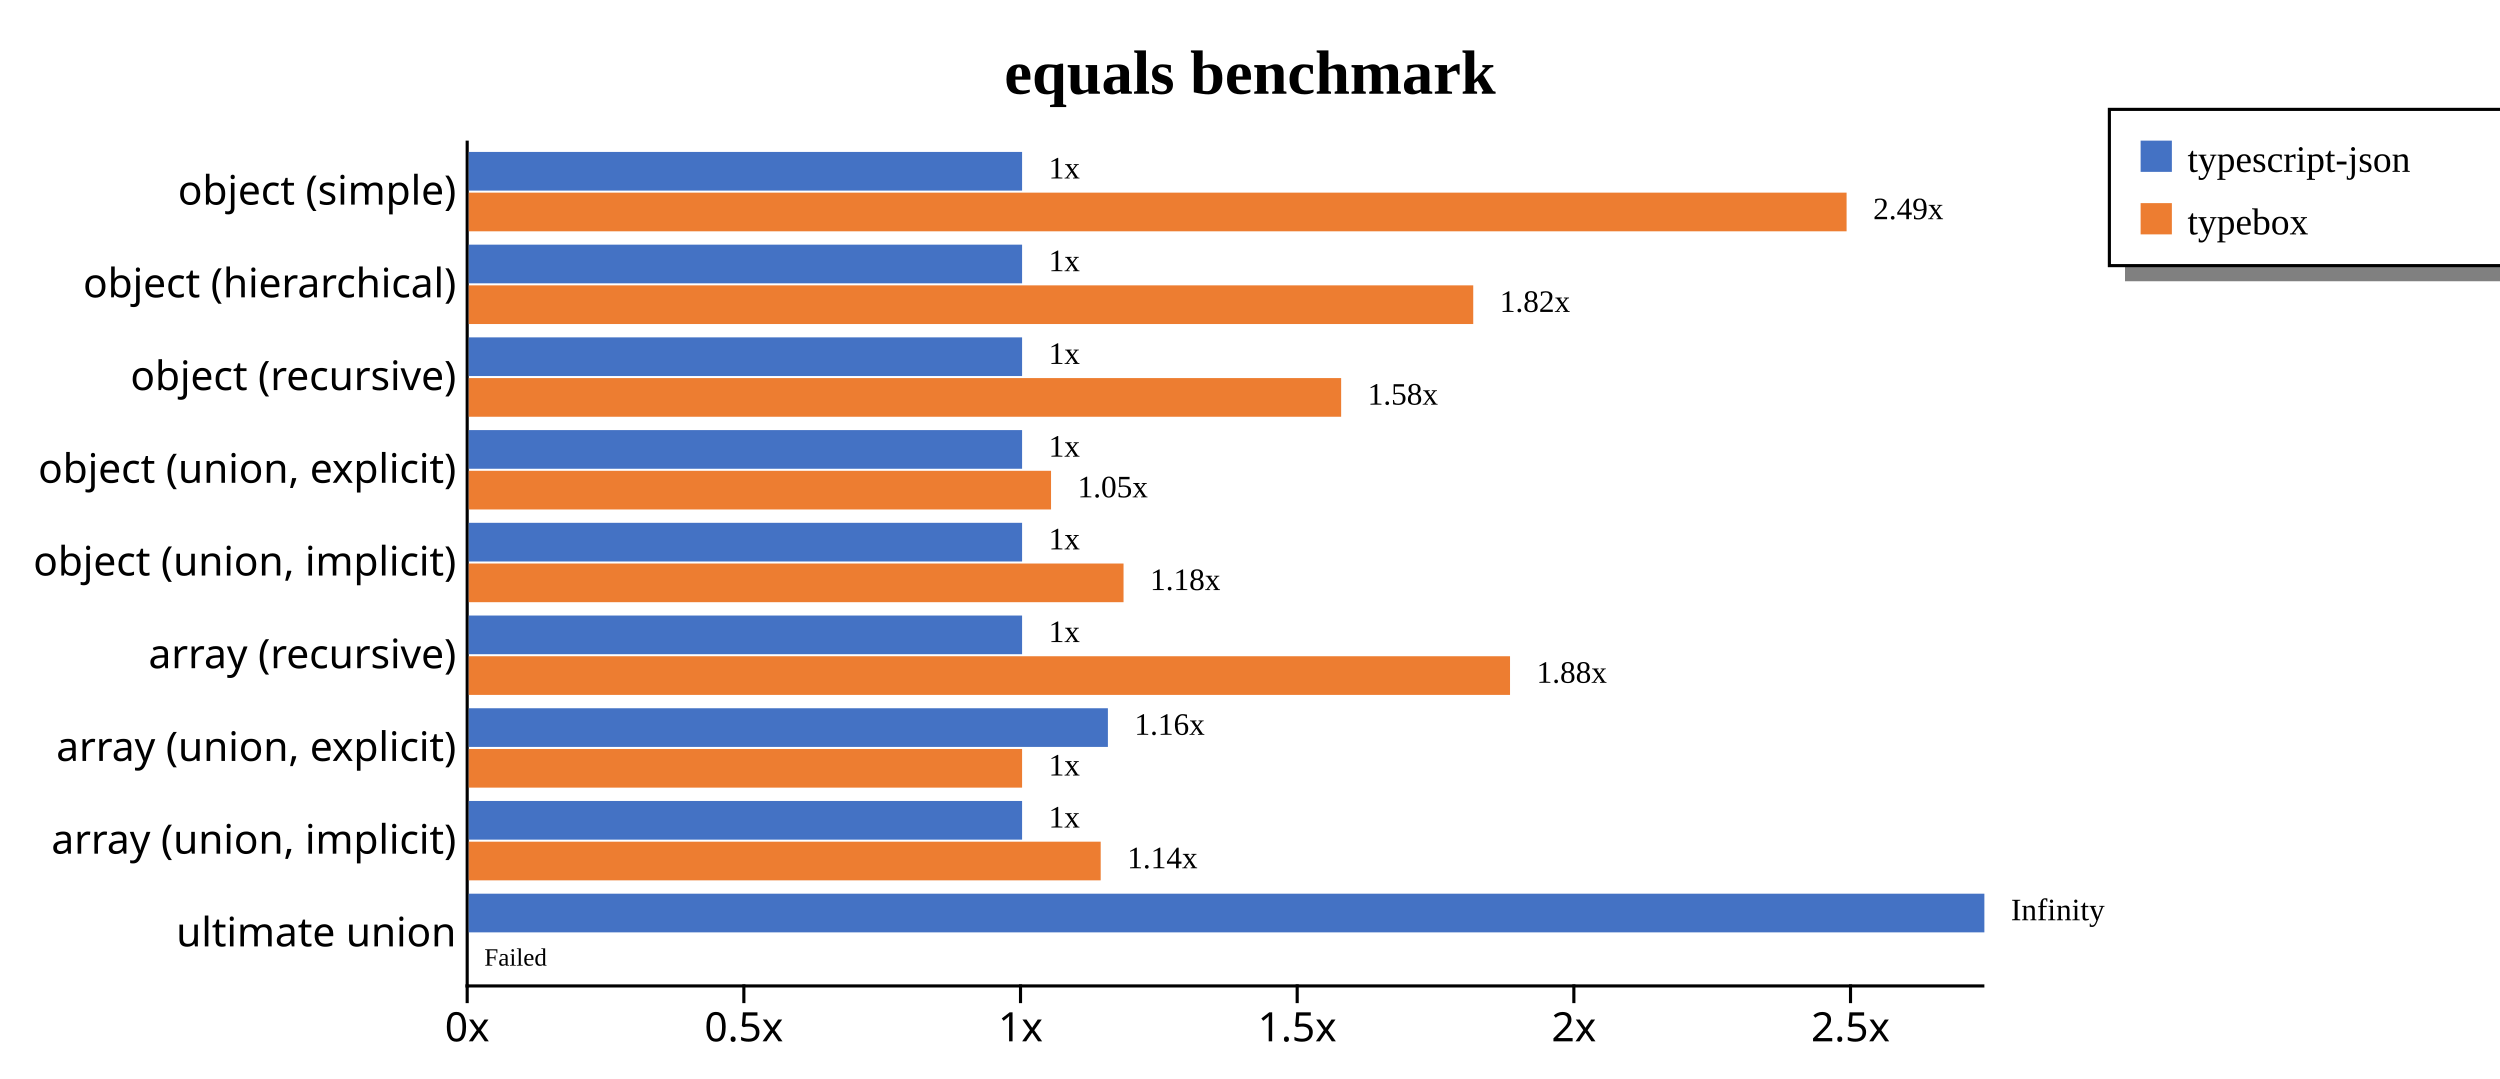
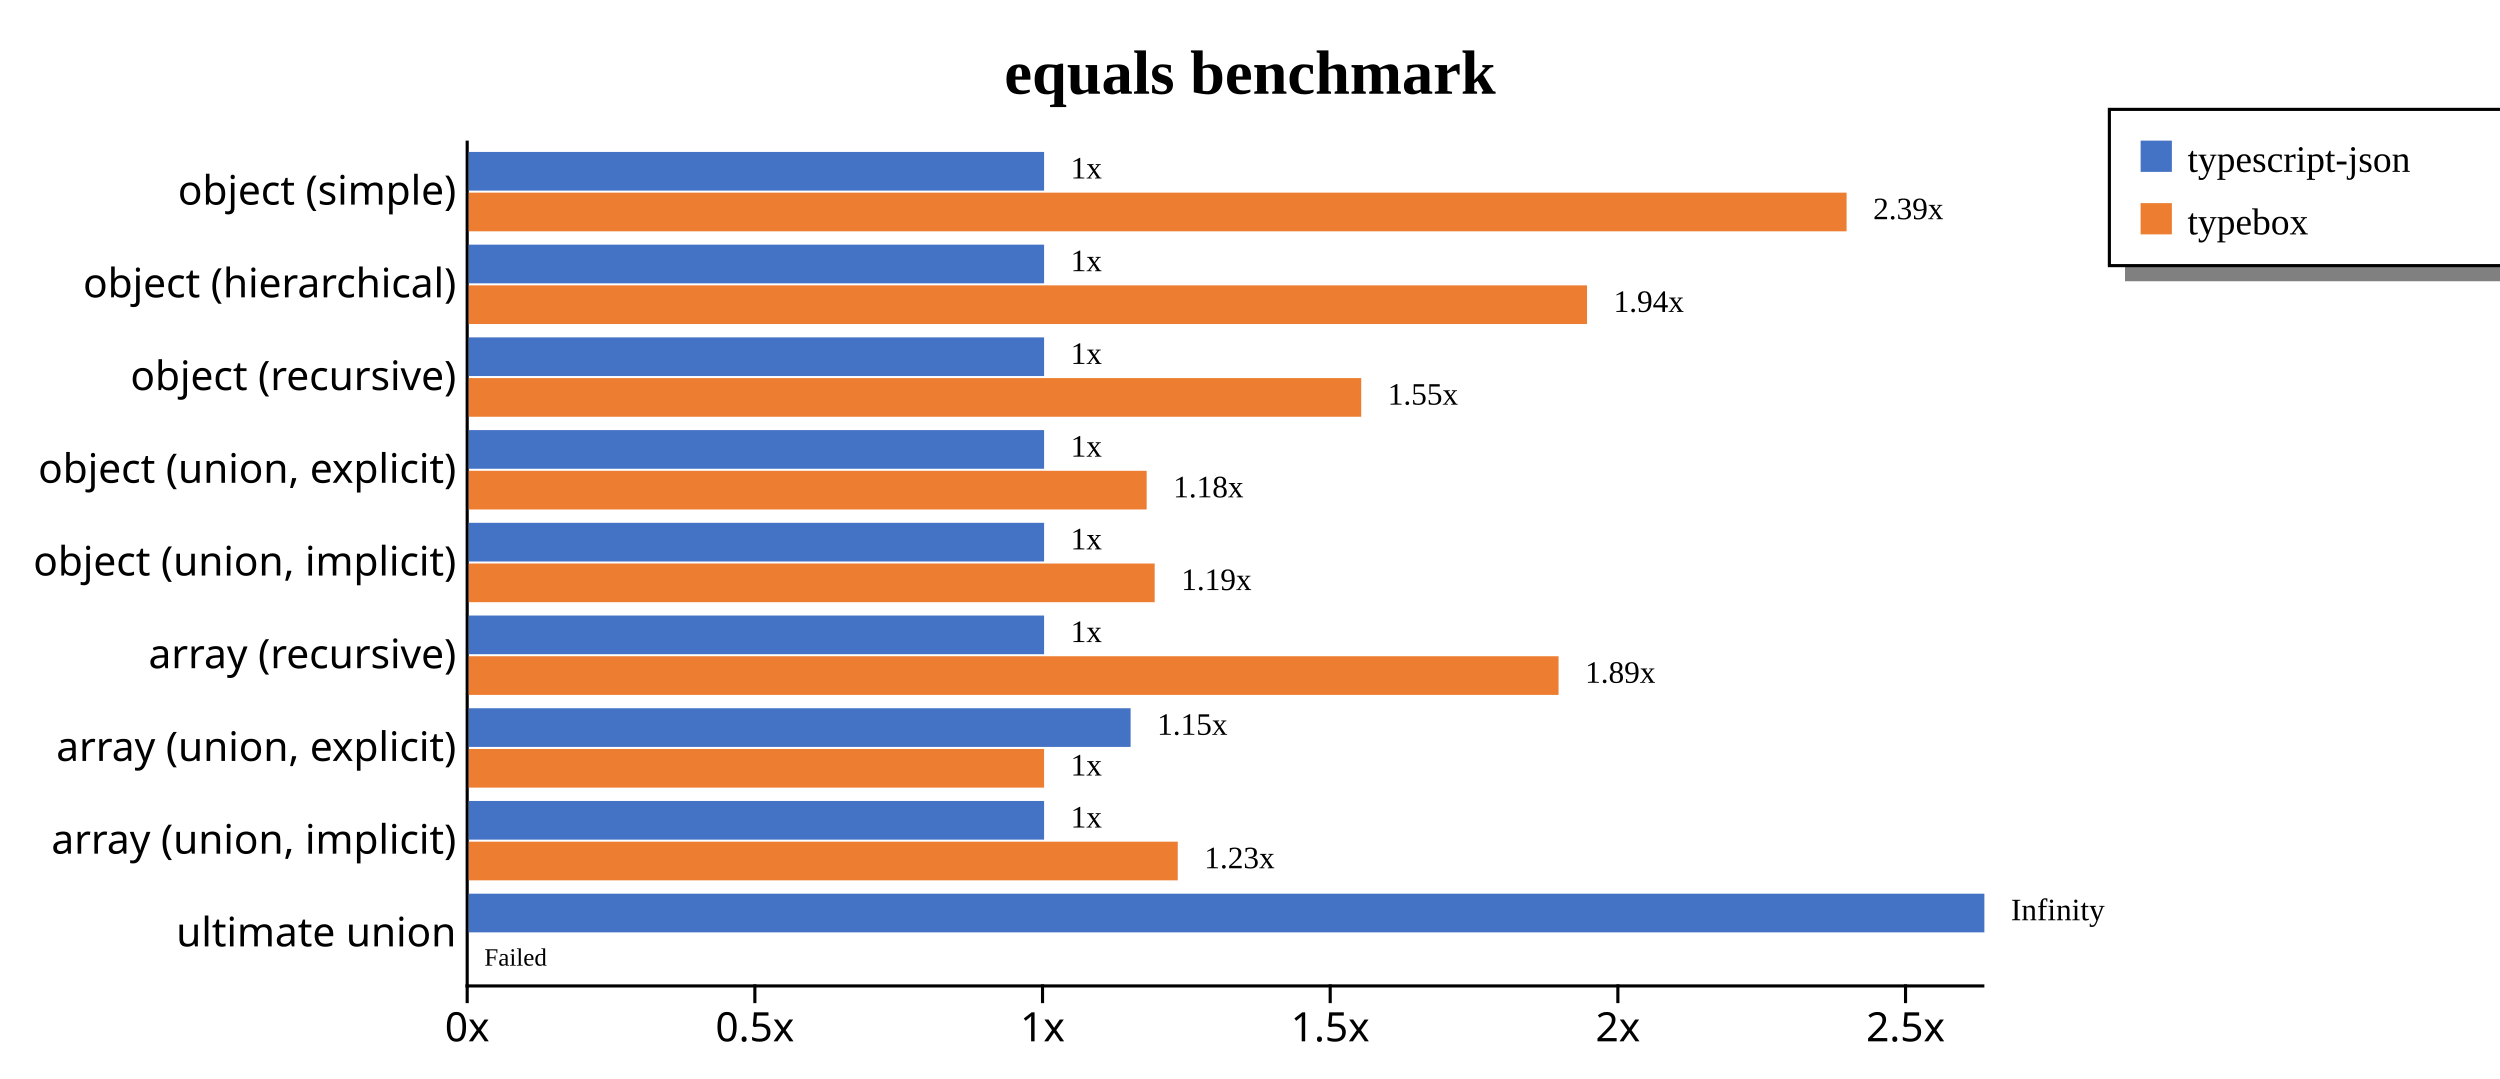
<svg xmlns="http://www.w3.org/2000/svg" width="800" height="345" style="background-color: white;">
  <g class="y axis" transform="translate(149,45)" fill="none" font-size="10" font-family="sans-serif" text-anchor="end" style="font-size: 13px;">
    <path class="domain" stroke="#000" d="M0,0.5H0.5V270.5H0" />
    <g class="tick" opacity="1" transform="translate(0,16.31868)" style="font-size: 13px;">
      <line stroke="#000" x2="0" />
      <text fill="#000" x="-3" dy="0.32em">object (simple)    </text>
    </g>
    <g class="tick" opacity="1" transform="translate(0,45.98901)" style="font-size: 13px;">
      <line stroke="#000" x2="0" />
      <text fill="#000" x="-3" dy="0.32em">object (hierarchical)    </text>
    </g>
    <g class="tick" opacity="1" transform="translate(0,75.65934)" style="font-size: 13px;">
      <line stroke="#000" x2="0" />
      <text fill="#000" x="-3" dy="0.32em">object (recursive)    </text>
    </g>
    <g class="tick" opacity="1" transform="translate(0,105.3297)" style="font-size: 13px;">
      <line stroke="#000" x2="0" />
      <text fill="#000" x="-3" dy="0.32em">object (union, explicit)    </text>
    </g>
    <g class="tick" opacity="1" transform="translate(0,135)" style="font-size: 13px;">
      <line stroke="#000" x2="0" />
      <text fill="#000" x="-3" dy="0.32em">object (union, implicit)    </text>
    </g>
    <g class="tick" opacity="1" transform="translate(0,164.6703)" style="font-size: 13px;">
      <line stroke="#000" x2="0" />
      <text fill="#000" x="-3" dy="0.32em">array (recursive)    </text>
    </g>
    <g class="tick" opacity="1" transform="translate(0,194.3407)" style="font-size: 13px;">
      <line stroke="#000" x2="0" />
      <text fill="#000" x="-3" dy="0.32em">array (union, explicit)    </text>
    </g>
    <g class="tick" opacity="1" transform="translate(0,224.011)" style="font-size: 13px;">
      <line stroke="#000" x2="0" />
      <text fill="#000" x="-3" dy="0.32em">array (union, implicit)    </text>
    </g>
    <g class="tick" opacity="1" transform="translate(0,253.6813)" style="font-size: 13px;">
      <line stroke="#000" x2="0" />
      <text fill="#000" x="-3" dy="0.32em">ultimate union    </text>
    </g>
  </g>
  <g class="x axis" transform="translate(149,315)" fill="none" font-size="10" font-family="sans-serif" text-anchor="middle" style="font-size: 13px;">
    <path class="domain" stroke="#000" d="M0.5,0V0.5H485.5V0" />
    <g class="tick" opacity="1" transform="translate(0.5,0)" style="font-size: 13px;">
      <line stroke="#000" y2="6" />
      <text fill="#000" y="9" dy="0.71em">0x</text>
    </g>
-     <g class="tick" opacity="1" transform="translate(89.03334,0)" style="font-size: 13px;">
+     <g class="tick" opacity="1" transform="translate(92.55475,0)" style="font-size: 13px;">
      <line stroke="#000" y2="6" />
      <text fill="#000" y="9" dy="0.71em">0.5x</text>
    </g>
-     <g class="tick" opacity="1" transform="translate(177.5667,0)" style="font-size: 13px;">
+     <g class="tick" opacity="1" transform="translate(184.6095,0)" style="font-size: 13px;">
      <line stroke="#000" y2="6" />
      <text fill="#000" y="9" dy="0.71em">1x</text>
    </g>
-     <g class="tick" opacity="1" transform="translate(266.1,0)" style="font-size: 13px;">
+     <g class="tick" opacity="1" transform="translate(276.6642,0)" style="font-size: 13px;">
      <line stroke="#000" y2="6" />
      <text fill="#000" y="9" dy="0.71em">1.5x</text>
    </g>
-     <g class="tick" opacity="1" transform="translate(354.6334,0)" style="font-size: 13px;">
+     <g class="tick" opacity="1" transform="translate(368.719,0)" style="font-size: 13px;">
      <line stroke="#000" y2="6" />
      <text fill="#000" y="9" dy="0.71em">2x</text>
    </g>
-     <g class="tick" opacity="1" transform="translate(443.1667,0)" style="font-size: 13px;">
+     <g class="tick" opacity="1" transform="translate(460.7737,0)" style="font-size: 13px;">
      <line stroke="#000" y2="6" />
      <text fill="#000" y="9" dy="0.71em">2.5x</text>
    </g>
  </g>
  <text transform="translate(400, 30)" style="text-anchor: middle; font-size: 20px; font-weight: bold;">equals benchmark</text>
  <rect x="680" y="85" width="200" height="5" fill="gray" />
  <rect x="675" y="35" width="200" height="50" fill="none" stroke="black" />
  <rect x="685" y="45" width="10" height="10" style="fill: #4472c4;" />
  <text x="700" y="55" style="font-size: 12px;">typescript-json</text>
  <rect x="685" y="65" width="10" height="10" style="fill: #ed7d31;" />
  <text x="700" y="75" style="font-size: 12px;">typebox</text>
  <g style="font-size: 13px;">
    <g style="font-size: 13px;">
-       <rect x="150" y="48.618" width="177.067" height="12.375" fill="#4472c4" />
+       <rect x="150" y="48.618" width="184.109" height="12.375" fill="#4472c4" />
      <rect x="150" y="61.644" width="440.909" height="12.375" fill="#ed7d31" />
-       <text class="label" x="335.567" y="57.118" font-size="10px">1x</text>
-       <text class="label" x="599.409" y="70.144" font-size="10px">2.49x</text>
-       <text class="label" x="332.067" y="58.618" font-size="8px" />
+       <text class="label" x="342.609" y="57.118" font-size="10px">1x</text>
+       <text class="label" x="599.409" y="70.144" font-size="10px">2.39x</text>
+       <text class="label" x="339.109" y="58.618" font-size="8px" />
      <text class="label" x="595.909" y="71.644" font-size="8px" />
    </g>
    <g style="font-size: 13px;">
-       <rect x="150" y="78.289" width="177.067" height="12.375" fill="#4472c4" />
-       <rect x="150" y="91.315" width="321.436" height="12.375" fill="#ed7d31" />
-       <text class="label" x="335.567" y="86.789" font-size="10px">1x</text>
-       <text class="label" x="479.936" y="99.815" font-size="10px">1.82x</text>
-       <text class="label" x="332.067" y="88.289" font-size="8px" />
-       <text class="label" x="476.436" y="101.315" font-size="8px" />
+       <rect x="150" y="78.289" width="184.109" height="12.375" fill="#4472c4" />
+       <rect x="150" y="91.315" width="357.852" height="12.375" fill="#ed7d31" />
+       <text class="label" x="342.609" y="86.789" font-size="10px">1x</text>
+       <text class="label" x="516.352" y="99.815" font-size="10px">1.94x</text>
+       <text class="label" x="339.109" y="88.289" font-size="8px" />
+       <text class="label" x="512.852" y="101.315" font-size="8px" />
    </g>
    <g style="font-size: 13px;">
-       <rect x="150" y="107.959" width="177.067" height="12.375" fill="#4472c4" />
-       <rect x="150" y="120.985" width="279.166" height="12.375" fill="#ed7d31" />
-       <text class="label" x="335.567" y="116.459" font-size="10px">1x</text>
-       <text class="label" x="437.666" y="129.485" font-size="10px">1.58x</text>
-       <text class="label" x="332.067" y="117.959" font-size="8px" />
-       <text class="label" x="434.166" y="130.985" font-size="8px" />
+       <rect x="150" y="107.959" width="184.109" height="12.375" fill="#4472c4" />
+       <rect x="150" y="120.985" width="285.591" height="12.375" fill="#ed7d31" />
+       <text class="label" x="342.609" y="116.459" font-size="10px">1x</text>
+       <text class="label" x="444.091" y="129.485" font-size="10px">1.55x</text>
+       <text class="label" x="339.109" y="117.959" font-size="8px" />
+       <text class="label" x="440.591" y="130.985" font-size="8px" />
    </g>
    <g style="font-size: 13px;">
-       <rect x="150" y="137.629" width="177.067" height="12.375" fill="#4472c4" />
-       <rect x="150" y="150.655" width="186.332" height="12.375" fill="#ed7d31" />
-       <text class="label" x="335.567" y="146.129" font-size="10px">1x</text>
-       <text class="label" x="344.832" y="159.155" font-size="10px">1.05x</text>
-       <text class="label" x="332.067" y="147.629" font-size="8px" />
-       <text class="label" x="341.332" y="160.655" font-size="8px" />
+       <rect x="150" y="137.629" width="184.109" height="12.375" fill="#4472c4" />
+       <rect x="150" y="150.655" width="216.928" height="12.375" fill="#ed7d31" />
+       <text class="label" x="342.609" y="146.129" font-size="10px">1x</text>
+       <text class="label" x="375.428" y="159.155" font-size="10px">1.18x</text>
+       <text class="label" x="339.109" y="147.629" font-size="8px" />
+       <text class="label" x="371.928" y="160.655" font-size="8px" />
    </g>
    <g style="font-size: 13px;">
-       <rect x="150" y="167.3" width="177.067" height="12.375" fill="#4472c4" />
-       <rect x="150" y="180.326" width="209.531" height="12.375" fill="#ed7d31" />
-       <text class="label" x="335.567" y="175.8" font-size="10px">1x</text>
-       <text class="label" x="368.031" y="188.826" font-size="10px">1.18x</text>
-       <text class="label" x="332.067" y="177.3" font-size="8px" />
-       <text class="label" x="364.531" y="190.326" font-size="8px" />
+       <rect x="150" y="167.3" width="184.109" height="12.375" fill="#4472c4" />
+       <rect x="150" y="180.326" width="219.499" height="12.375" fill="#ed7d31" />
+       <text class="label" x="342.609" y="175.8" font-size="10px">1x</text>
+       <text class="label" x="377.999" y="188.826" font-size="10px">1.19x</text>
+       <text class="label" x="339.109" y="177.3" font-size="8px" />
+       <text class="label" x="374.499" y="190.326" font-size="8px" />
    </g>
    <g style="font-size: 13px;">
-       <rect x="150" y="196.97" width="177.067" height="12.375" fill="#4472c4" />
-       <rect x="150" y="209.996" width="333.21" height="12.375" fill="#ed7d31" />
-       <text class="label" x="335.567" y="205.47" font-size="10px">1x</text>
-       <text class="label" x="491.71" y="218.496" font-size="10px">1.88x</text>
-       <text class="label" x="332.067" y="206.97" font-size="8px" />
-       <text class="label" x="488.21" y="219.996" font-size="8px" />
+       <rect x="150" y="196.97" width="184.109" height="12.375" fill="#4472c4" />
+       <rect x="150" y="209.996" width="348.739" height="12.375" fill="#ed7d31" />
+       <text class="label" x="342.609" y="205.47" font-size="10px">1x</text>
+       <text class="label" x="507.239" y="218.496" font-size="10px">1.89x</text>
+       <text class="label" x="339.109" y="206.97" font-size="8px" />
+       <text class="label" x="503.739" y="219.996" font-size="8px" />
    </g>
    <g style="font-size: 13px;">
-       <rect x="150" y="226.64" width="204.527" height="12.375" fill="#4472c4" />
-       <rect x="150" y="239.666" width="177.067" height="12.375" fill="#ed7d31" />
-       <text class="label" x="363.027" y="235.14" font-size="10px">1.16x</text>
-       <text class="label" x="335.567" y="248.166" font-size="10px">1x</text>
-       <text class="label" x="359.527" y="236.64" font-size="8px" />
-       <text class="label" x="332.067" y="249.666" font-size="8px" />
+       <rect x="150" y="226.64" width="211.792" height="12.375" fill="#4472c4" />
+       <rect x="150" y="239.666" width="184.109" height="12.375" fill="#ed7d31" />
+       <text class="label" x="370.292" y="235.14" font-size="10px">1.15x</text>
+       <text class="label" x="342.609" y="248.166" font-size="10px">1x</text>
+       <text class="label" x="366.792" y="236.64" font-size="8px" />
+       <text class="label" x="339.109" y="249.666" font-size="8px" />
    </g>
    <g style="font-size: 13px;">
-       <rect x="150" y="256.311" width="177.067" height="12.375" fill="#4472c4" />
-       <rect x="150" y="269.337" width="202.223" height="12.375" fill="#ed7d31" />
-       <text class="label" x="335.567" y="264.811" font-size="10px">1x</text>
-       <text class="label" x="360.723" y="277.837" font-size="10px">1.14x</text>
-       <text class="label" x="332.067" y="266.311" font-size="8px" />
-       <text class="label" x="357.223" y="279.337" font-size="8px" />
+       <rect x="150" y="256.311" width="184.109" height="12.375" fill="#4472c4" />
+       <rect x="150" y="269.337" width="226.882" height="12.375" fill="#ed7d31" />
+       <text class="label" x="342.609" y="264.811" font-size="10px">1x</text>
+       <text class="label" x="385.382" y="277.837" font-size="10px">1.23x</text>
+       <text class="label" x="339.109" y="266.311" font-size="8px" />
+       <text class="label" x="381.882" y="279.337" font-size="8px" />
    </g>
    <g style="font-size: 13px;">
      <rect x="150" y="285.981" width="485" height="12.375" fill="#4472c4" />
      <rect x="150" y="299.007" width="0" height="12.375" fill="#ed7d31" />
      <text class="label" x="643.5" y="294.481" font-size="10px">Infinity</text>
      <text class="label" x="158.5" y="307.507" font-size="10px" />
      <text class="label" x="640" y="295.981" font-size="8px" />
      <text class="label" x="155" y="309.007" font-size="8px">Failed</text>
    </g>
  </g>
</svg>
